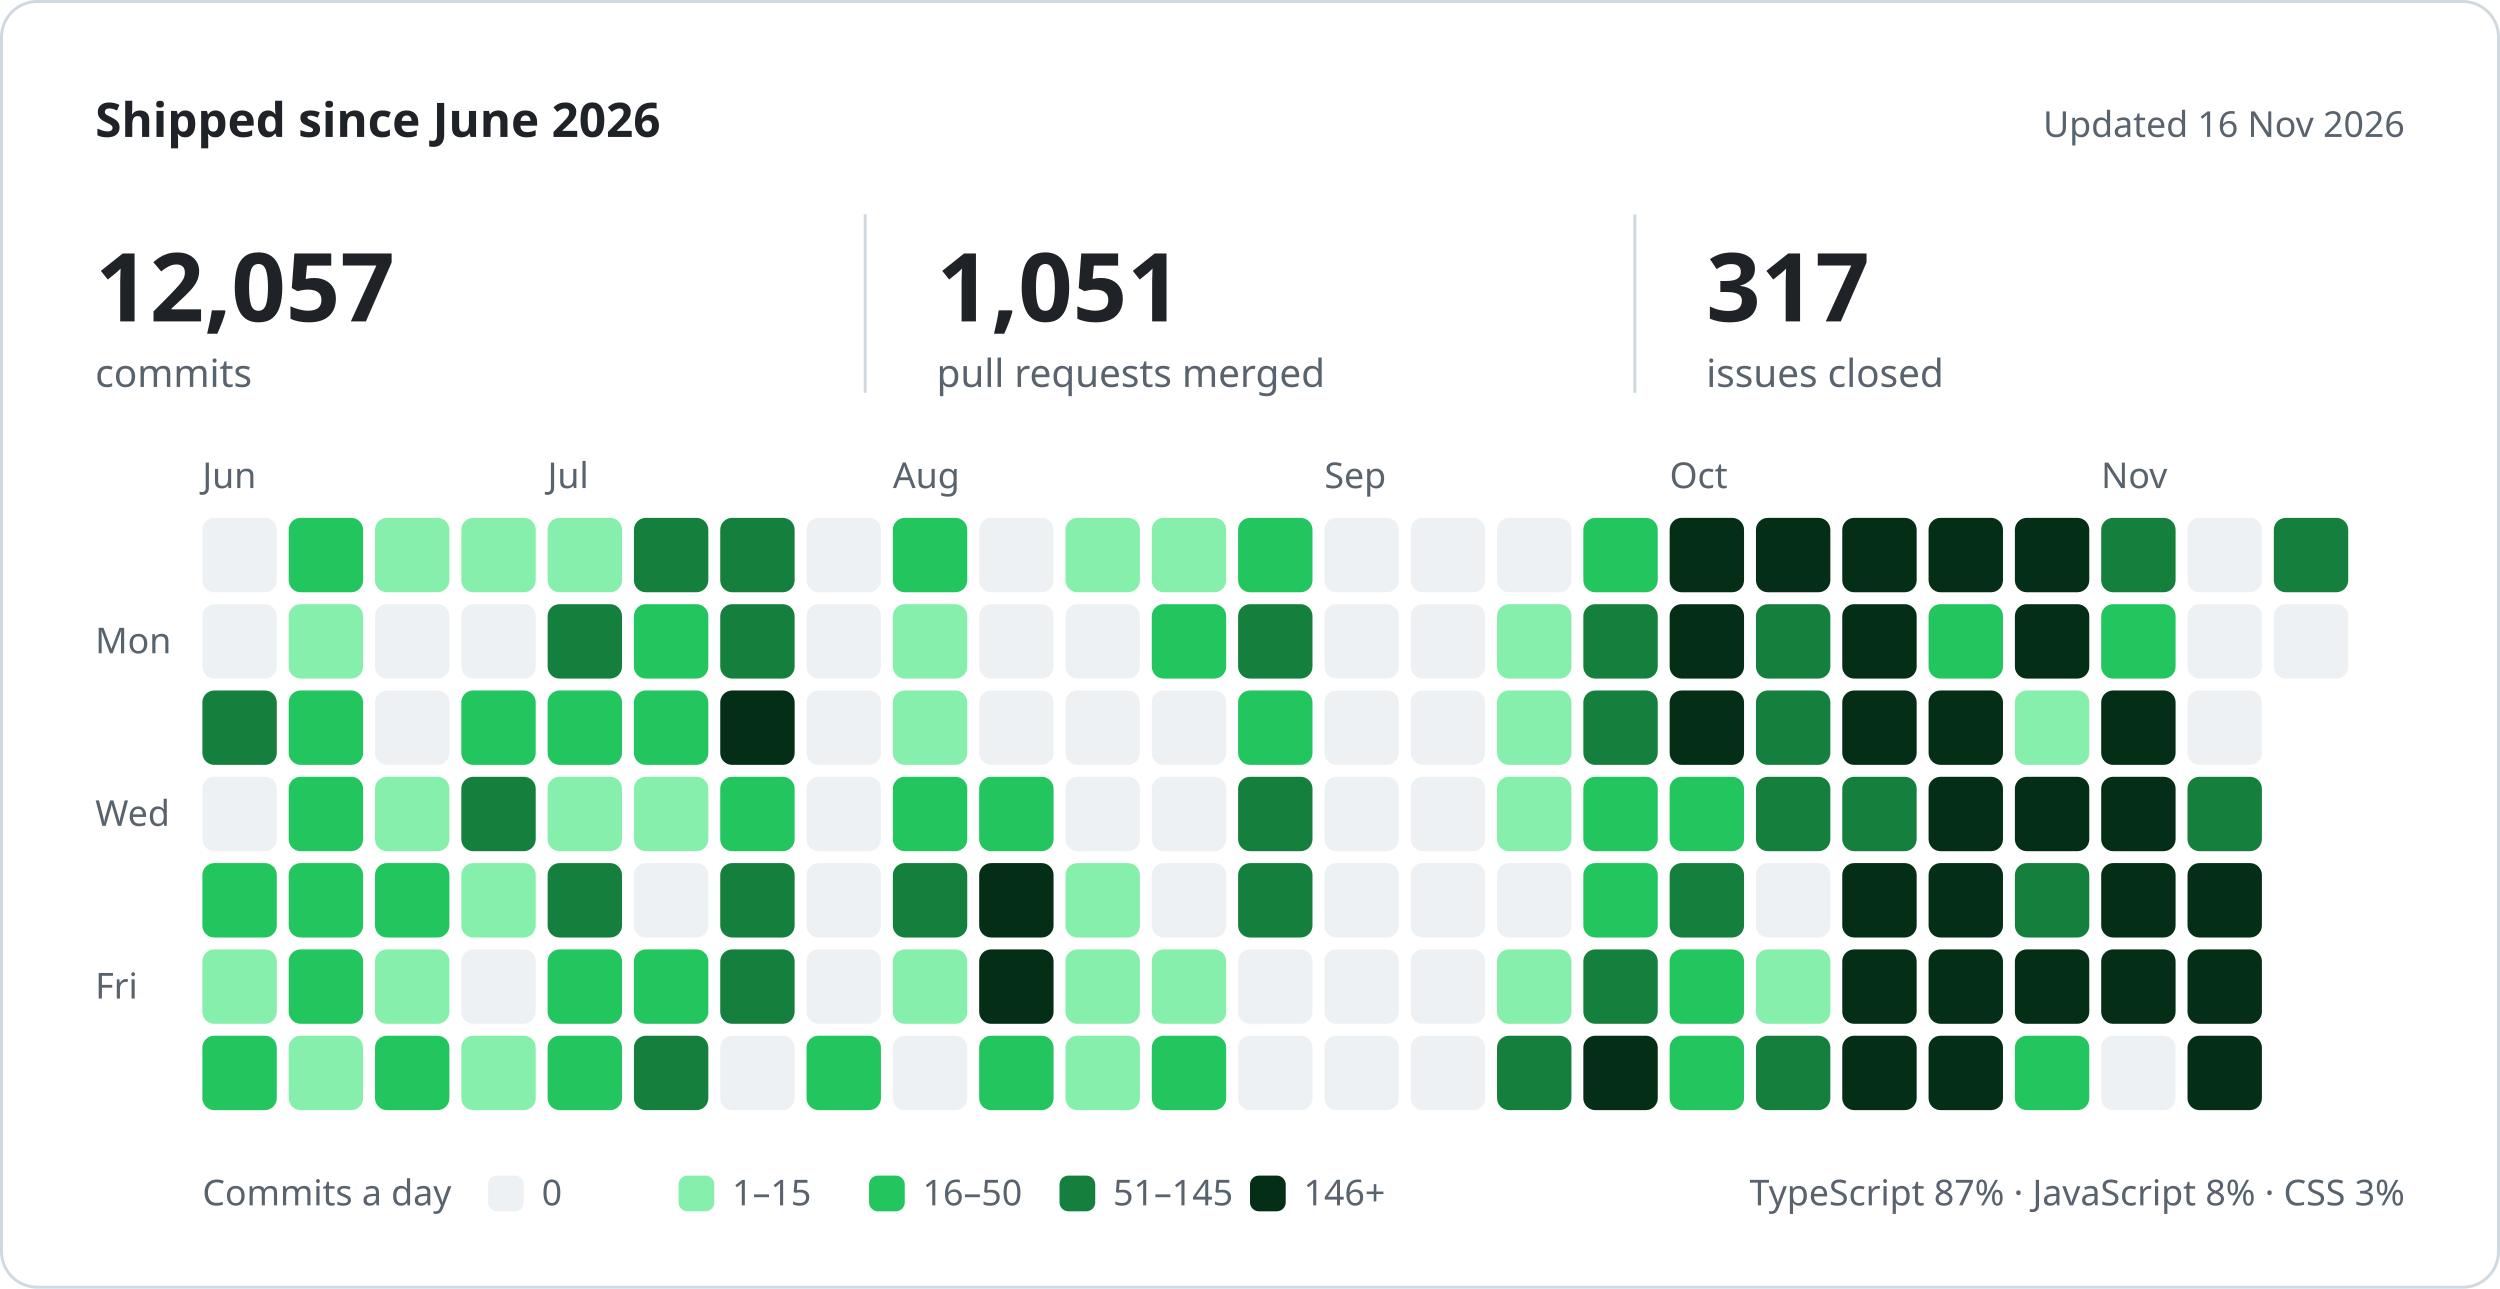
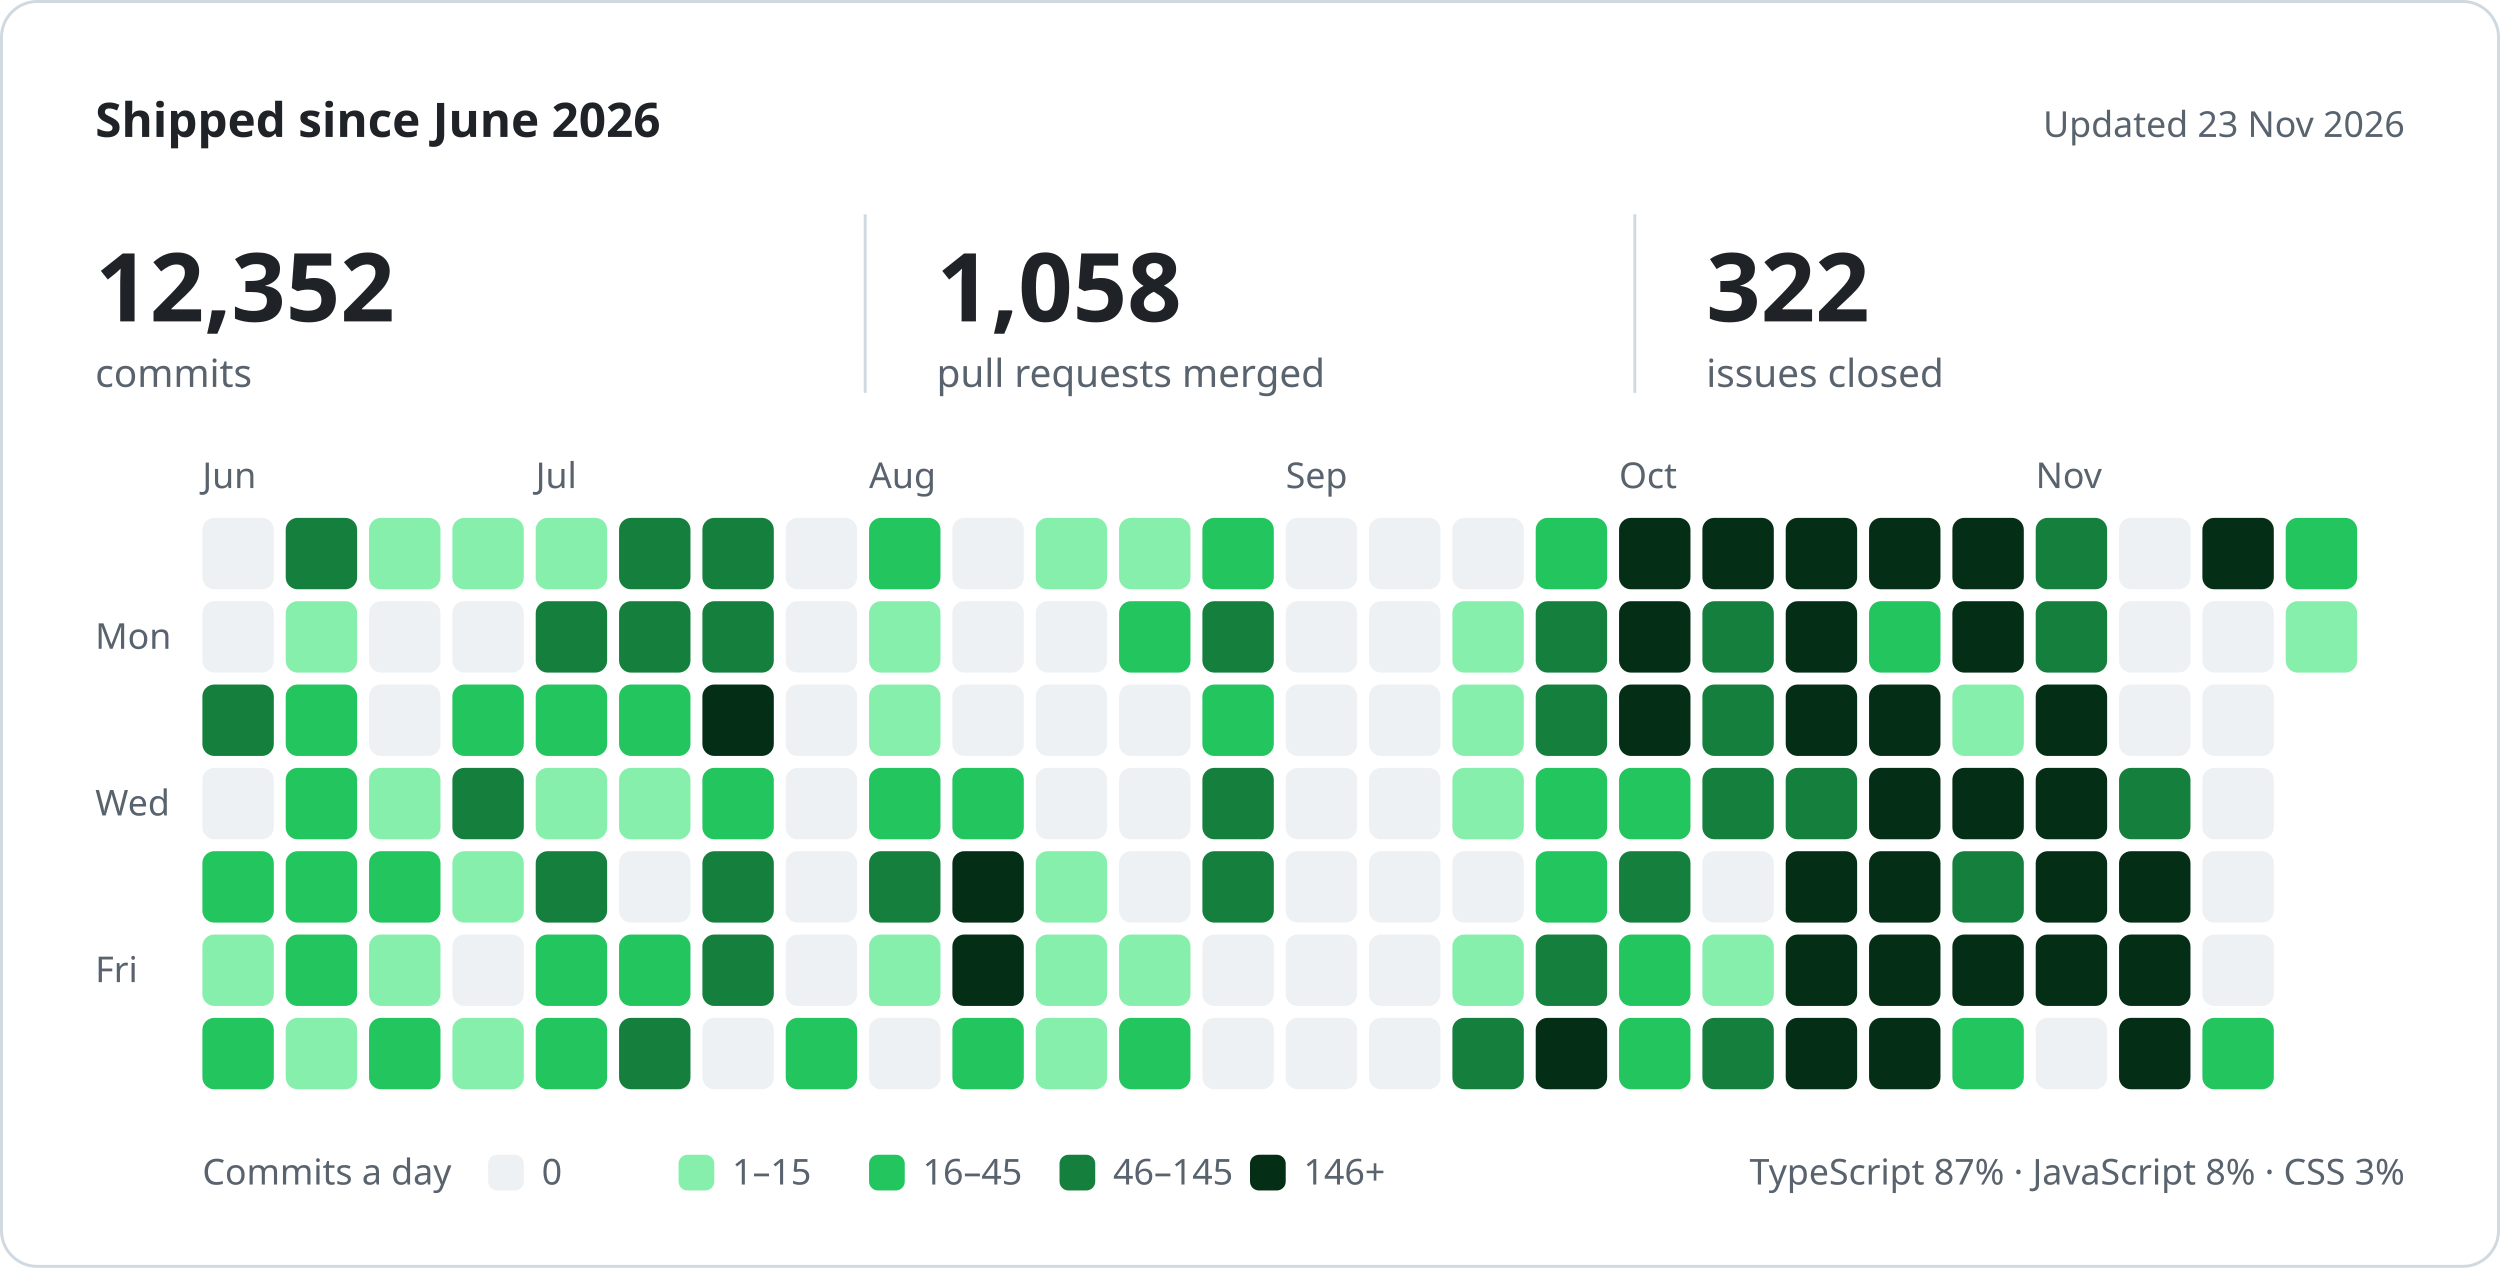
- <svg xmlns="http://www.w3.org/2000/svg" width="840" height="433" viewBox="0 0 840 433" role="img" aria-labelledby="title desc" font-family="-apple-system, BlinkMacSystemFont, 'Segoe UI', 'Noto Sans', Helvetica, Arial, sans-serif">
-   <rect x="0.5" y="0.5" width="839" height="432" rx="12" fill="none" stroke="#d1d9e0" />
+ <svg xmlns="http://www.w3.org/2000/svg" width="840" height="426" viewBox="0 0 840 426" role="img" aria-labelledby="title desc" font-family="-apple-system, BlinkMacSystemFont, 'Segoe UI', 'Noto Sans', Helvetica, Arial, sans-serif">
+   <rect x="0.5" y="0.5" width="839" height="425" rx="12" fill="none" stroke="#d1d9e0" />
  <text x="32" y="46" font-size="16" font-weight="600" fill="#1f2328">Shipped since June 2026</text>
-   <text x="808" y="46" font-size="12" text-anchor="end" fill="#59636e">Updated 16 Nov 2026</text>
-   <text x="32.0" y="108" font-size="32" font-weight="600" fill="#1f2328">12,057</text>
+   <text x="808" y="46" font-size="12" text-anchor="end" fill="#59636e">Updated 23 Nov 2026</text>
+   <text x="32.0" y="108" font-size="32" font-weight="600" fill="#1f2328">12,352</text>
  <text x="32.0" y="130" font-size="13" fill="#59636e">commits</text>
  <line x1="290.7" y1="72" x2="290.7" y2="132" stroke="#d1d9e0" />
-   <text x="314.7" y="108" font-size="32" font-weight="600" fill="#1f2328">1,051</text>
+   <text x="314.7" y="108" font-size="32" font-weight="600" fill="#1f2328">1,058</text>
  <text x="314.7" y="130" font-size="13" fill="#59636e">pull requests merged</text>
  <line x1="549.3" y1="72" x2="549.3" y2="132" stroke="#d1d9e0" />
-   <text x="573.3" y="108" font-size="32" font-weight="600" fill="#1f2328">317</text>
+   <text x="573.3" y="108" font-size="32" font-weight="600" fill="#1f2328">322</text>
  <text x="573.3" y="130" font-size="13" fill="#59636e">issues closed</text>
  <text x="68" y="164" font-size="12" fill="#59636e">Jun</text>
-   <rect x="68" y="174" width="25" height="25" rx="4" fill="#eef1f4" />
-   <rect x="68" y="203" width="25" height="25" rx="4" fill="#eef1f4" />
-   <rect x="68" y="232" width="25" height="25" rx="4" fill="#15803d" />
-   <rect x="68" y="261" width="25" height="25" rx="4" fill="#eef1f4" />
-   <rect x="68" y="290" width="25" height="25" rx="4" fill="#22c55e" />
-   <rect x="68" y="319" width="25" height="25" rx="4" fill="#86efac" />
-   <rect x="68" y="348" width="25" height="25" rx="4" fill="#22c55e" />
-   <rect x="97" y="174" width="25" height="25" rx="4" fill="#22c55e" />
-   <rect x="97" y="203" width="25" height="25" rx="4" fill="#86efac" />
-   <rect x="97" y="232" width="25" height="25" rx="4" fill="#22c55e" />
-   <rect x="97" y="261" width="25" height="25" rx="4" fill="#22c55e" />
-   <rect x="97" y="290" width="25" height="25" rx="4" fill="#22c55e" />
-   <rect x="97" y="319" width="25" height="25" rx="4" fill="#22c55e" />
-   <rect x="97" y="348" width="25" height="25" rx="4" fill="#86efac" />
-   <rect x="126" y="174" width="25" height="25" rx="4" fill="#86efac" />
-   <rect x="126" y="203" width="25" height="25" rx="4" fill="#eef1f4" />
-   <rect x="126" y="232" width="25" height="25" rx="4" fill="#eef1f4" />
-   <rect x="126" y="261" width="25" height="25" rx="4" fill="#86efac" />
-   <rect x="126" y="290" width="25" height="25" rx="4" fill="#22c55e" />
-   <rect x="126" y="319" width="25" height="25" rx="4" fill="#86efac" />
-   <rect x="126" y="348" width="25" height="25" rx="4" fill="#22c55e" />
-   <rect x="155" y="174" width="25" height="25" rx="4" fill="#86efac" />
-   <rect x="155" y="203" width="25" height="25" rx="4" fill="#eef1f4" />
-   <rect x="155" y="232" width="25" height="25" rx="4" fill="#22c55e" />
-   <rect x="155" y="261" width="25" height="25" rx="4" fill="#15803d" />
-   <rect x="155" y="290" width="25" height="25" rx="4" fill="#86efac" />
-   <rect x="155" y="319" width="25" height="25" rx="4" fill="#eef1f4" />
-   <rect x="155" y="348" width="25" height="25" rx="4" fill="#86efac" />
-   <text x="184" y="164" font-size="12" fill="#59636e">Jul</text>
-   <rect x="184" y="174" width="25" height="25" rx="4" fill="#86efac" />
-   <rect x="184" y="203" width="25" height="25" rx="4" fill="#15803d" />
-   <rect x="184" y="232" width="25" height="25" rx="4" fill="#22c55e" />
-   <rect x="184" y="261" width="25" height="25" rx="4" fill="#86efac" />
-   <rect x="184" y="290" width="25" height="25" rx="4" fill="#15803d" />
-   <rect x="184" y="319" width="25" height="25" rx="4" fill="#22c55e" />
-   <rect x="184" y="348" width="25" height="25" rx="4" fill="#22c55e" />
-   <rect x="213" y="174" width="25" height="25" rx="4" fill="#15803d" />
-   <rect x="213" y="203" width="25" height="25" rx="4" fill="#22c55e" />
-   <rect x="213" y="232" width="25" height="25" rx="4" fill="#22c55e" />
-   <rect x="213" y="261" width="25" height="25" rx="4" fill="#86efac" />
-   <rect x="213" y="290" width="25" height="25" rx="4" fill="#eef1f4" />
-   <rect x="213" y="319" width="25" height="25" rx="4" fill="#22c55e" />
-   <rect x="213" y="348" width="25" height="25" rx="4" fill="#15803d" />
-   <rect x="242" y="174" width="25" height="25" rx="4" fill="#15803d" />
-   <rect x="242" y="203" width="25" height="25" rx="4" fill="#15803d" />
-   <rect x="242" y="232" width="25" height="25" rx="4" fill="#052e16" />
-   <rect x="242" y="261" width="25" height="25" rx="4" fill="#22c55e" />
-   <rect x="242" y="290" width="25" height="25" rx="4" fill="#15803d" />
-   <rect x="242" y="319" width="25" height="25" rx="4" fill="#15803d" />
-   <rect x="242" y="348" width="25" height="25" rx="4" fill="#eef1f4" />
-   <rect x="271" y="174" width="25" height="25" rx="4" fill="#eef1f4" />
-   <rect x="271" y="203" width="25" height="25" rx="4" fill="#eef1f4" />
-   <rect x="271" y="232" width="25" height="25" rx="4" fill="#eef1f4" />
-   <rect x="271" y="261" width="25" height="25" rx="4" fill="#eef1f4" />
-   <rect x="271" y="290" width="25" height="25" rx="4" fill="#eef1f4" />
-   <rect x="271" y="319" width="25" height="25" rx="4" fill="#eef1f4" />
-   <rect x="271" y="348" width="25" height="25" rx="4" fill="#22c55e" />
-   <text x="300" y="164" font-size="12" fill="#59636e">Aug</text>
-   <rect x="300" y="174" width="25" height="25" rx="4" fill="#22c55e" />
-   <rect x="300" y="203" width="25" height="25" rx="4" fill="#86efac" />
-   <rect x="300" y="232" width="25" height="25" rx="4" fill="#86efac" />
-   <rect x="300" y="261" width="25" height="25" rx="4" fill="#22c55e" />
-   <rect x="300" y="290" width="25" height="25" rx="4" fill="#15803d" />
-   <rect x="300" y="319" width="25" height="25" rx="4" fill="#86efac" />
-   <rect x="300" y="348" width="25" height="25" rx="4" fill="#eef1f4" />
-   <rect x="329" y="174" width="25" height="25" rx="4" fill="#eef1f4" />
-   <rect x="329" y="203" width="25" height="25" rx="4" fill="#eef1f4" />
-   <rect x="329" y="232" width="25" height="25" rx="4" fill="#eef1f4" />
-   <rect x="329" y="261" width="25" height="25" rx="4" fill="#22c55e" />
-   <rect x="329" y="290" width="25" height="25" rx="4" fill="#052e16" />
-   <rect x="329" y="319" width="25" height="25" rx="4" fill="#052e16" />
-   <rect x="329" y="348" width="25" height="25" rx="4" fill="#22c55e" />
-   <rect x="358" y="174" width="25" height="25" rx="4" fill="#86efac" />
-   <rect x="358" y="203" width="25" height="25" rx="4" fill="#eef1f4" />
-   <rect x="358" y="232" width="25" height="25" rx="4" fill="#eef1f4" />
-   <rect x="358" y="261" width="25" height="25" rx="4" fill="#eef1f4" />
-   <rect x="358" y="290" width="25" height="25" rx="4" fill="#86efac" />
-   <rect x="358" y="319" width="25" height="25" rx="4" fill="#86efac" />
-   <rect x="358" y="348" width="25" height="25" rx="4" fill="#86efac" />
-   <rect x="387" y="174" width="25" height="25" rx="4" fill="#86efac" />
-   <rect x="387" y="203" width="25" height="25" rx="4" fill="#22c55e" />
-   <rect x="387" y="232" width="25" height="25" rx="4" fill="#eef1f4" />
-   <rect x="387" y="261" width="25" height="25" rx="4" fill="#eef1f4" />
-   <rect x="387" y="290" width="25" height="25" rx="4" fill="#eef1f4" />
-   <rect x="387" y="319" width="25" height="25" rx="4" fill="#86efac" />
-   <rect x="387" y="348" width="25" height="25" rx="4" fill="#22c55e" />
-   <rect x="416" y="174" width="25" height="25" rx="4" fill="#22c55e" />
-   <rect x="416" y="203" width="25" height="25" rx="4" fill="#15803d" />
-   <rect x="416" y="232" width="25" height="25" rx="4" fill="#22c55e" />
-   <rect x="416" y="261" width="25" height="25" rx="4" fill="#15803d" />
-   <rect x="416" y="290" width="25" height="25" rx="4" fill="#15803d" />
-   <rect x="416" y="319" width="25" height="25" rx="4" fill="#eef1f4" />
-   <rect x="416" y="348" width="25" height="25" rx="4" fill="#eef1f4" />
-   <text x="445" y="164" font-size="12" fill="#59636e">Sep</text>
-   <rect x="445" y="174" width="25" height="25" rx="4" fill="#eef1f4" />
-   <rect x="445" y="203" width="25" height="25" rx="4" fill="#eef1f4" />
-   <rect x="445" y="232" width="25" height="25" rx="4" fill="#eef1f4" />
-   <rect x="445" y="261" width="25" height="25" rx="4" fill="#eef1f4" />
-   <rect x="445" y="290" width="25" height="25" rx="4" fill="#eef1f4" />
-   <rect x="445" y="319" width="25" height="25" rx="4" fill="#eef1f4" />
-   <rect x="445" y="348" width="25" height="25" rx="4" fill="#eef1f4" />
-   <rect x="474" y="174" width="25" height="25" rx="4" fill="#eef1f4" />
-   <rect x="474" y="203" width="25" height="25" rx="4" fill="#eef1f4" />
-   <rect x="474" y="232" width="25" height="25" rx="4" fill="#eef1f4" />
-   <rect x="474" y="261" width="25" height="25" rx="4" fill="#eef1f4" />
-   <rect x="474" y="290" width="25" height="25" rx="4" fill="#eef1f4" />
-   <rect x="474" y="319" width="25" height="25" rx="4" fill="#eef1f4" />
-   <rect x="474" y="348" width="25" height="25" rx="4" fill="#eef1f4" />
-   <rect x="503" y="174" width="25" height="25" rx="4" fill="#eef1f4" />
-   <rect x="503" y="203" width="25" height="25" rx="4" fill="#86efac" />
-   <rect x="503" y="232" width="25" height="25" rx="4" fill="#86efac" />
-   <rect x="503" y="261" width="25" height="25" rx="4" fill="#86efac" />
-   <rect x="503" y="290" width="25" height="25" rx="4" fill="#eef1f4" />
-   <rect x="503" y="319" width="25" height="25" rx="4" fill="#86efac" />
-   <rect x="503" y="348" width="25" height="25" rx="4" fill="#15803d" />
-   <rect x="532" y="174" width="25" height="25" rx="4" fill="#22c55e" />
-   <rect x="532" y="203" width="25" height="25" rx="4" fill="#15803d" />
-   <rect x="532" y="232" width="25" height="25" rx="4" fill="#15803d" />
-   <rect x="532" y="261" width="25" height="25" rx="4" fill="#22c55e" />
-   <rect x="532" y="290" width="25" height="25" rx="4" fill="#22c55e" />
-   <rect x="532" y="319" width="25" height="25" rx="4" fill="#15803d" />
-   <rect x="532" y="348" width="25" height="25" rx="4" fill="#052e16" />
-   <text x="561" y="164" font-size="12" fill="#59636e">Oct</text>
-   <rect x="561" y="174" width="25" height="25" rx="4" fill="#052e16" />
-   <rect x="561" y="203" width="25" height="25" rx="4" fill="#052e16" />
-   <rect x="561" y="232" width="25" height="25" rx="4" fill="#052e16" />
-   <rect x="561" y="261" width="25" height="25" rx="4" fill="#22c55e" />
-   <rect x="561" y="290" width="25" height="25" rx="4" fill="#15803d" />
-   <rect x="561" y="319" width="25" height="25" rx="4" fill="#22c55e" />
-   <rect x="561" y="348" width="25" height="25" rx="4" fill="#22c55e" />
-   <rect x="590" y="174" width="25" height="25" rx="4" fill="#052e16" />
-   <rect x="590" y="203" width="25" height="25" rx="4" fill="#15803d" />
-   <rect x="590" y="232" width="25" height="25" rx="4" fill="#15803d" />
-   <rect x="590" y="261" width="25" height="25" rx="4" fill="#15803d" />
-   <rect x="590" y="290" width="25" height="25" rx="4" fill="#eef1f4" />
-   <rect x="590" y="319" width="25" height="25" rx="4" fill="#86efac" />
-   <rect x="590" y="348" width="25" height="25" rx="4" fill="#15803d" />
-   <rect x="619" y="174" width="25" height="25" rx="4" fill="#052e16" />
-   <rect x="619" y="203" width="25" height="25" rx="4" fill="#052e16" />
-   <rect x="619" y="232" width="25" height="25" rx="4" fill="#052e16" />
-   <rect x="619" y="261" width="25" height="25" rx="4" fill="#15803d" />
-   <rect x="619" y="290" width="25" height="25" rx="4" fill="#052e16" />
-   <rect x="619" y="319" width="25" height="25" rx="4" fill="#052e16" />
-   <rect x="619" y="348" width="25" height="25" rx="4" fill="#052e16" />
-   <rect x="648" y="174" width="25" height="25" rx="4" fill="#052e16" />
-   <rect x="648" y="203" width="25" height="25" rx="4" fill="#22c55e" />
-   <rect x="648" y="232" width="25" height="25" rx="4" fill="#052e16" />
-   <rect x="648" y="261" width="25" height="25" rx="4" fill="#052e16" />
-   <rect x="648" y="290" width="25" height="25" rx="4" fill="#052e16" />
-   <rect x="648" y="319" width="25" height="25" rx="4" fill="#052e16" />
-   <rect x="648" y="348" width="25" height="25" rx="4" fill="#052e16" />
-   <rect x="677" y="174" width="25" height="25" rx="4" fill="#052e16" />
-   <rect x="677" y="203" width="25" height="25" rx="4" fill="#052e16" />
-   <rect x="677" y="232" width="25" height="25" rx="4" fill="#86efac" />
-   <rect x="677" y="261" width="25" height="25" rx="4" fill="#052e16" />
-   <rect x="677" y="290" width="25" height="25" rx="4" fill="#15803d" />
-   <rect x="677" y="319" width="25" height="25" rx="4" fill="#052e16" />
-   <rect x="677" y="348" width="25" height="25" rx="4" fill="#22c55e" />
-   <text x="706" y="164" font-size="12" fill="#59636e">Nov</text>
-   <rect x="706" y="174" width="25" height="25" rx="4" fill="#15803d" />
-   <rect x="706" y="203" width="25" height="25" rx="4" fill="#22c55e" />
-   <rect x="706" y="232" width="25" height="25" rx="4" fill="#052e16" />
-   <rect x="706" y="261" width="25" height="25" rx="4" fill="#052e16" />
-   <rect x="706" y="290" width="25" height="25" rx="4" fill="#052e16" />
-   <rect x="706" y="319" width="25" height="25" rx="4" fill="#052e16" />
-   <rect x="706" y="348" width="25" height="25" rx="4" fill="#eef1f4" />
-   <rect x="735" y="174" width="25" height="25" rx="4" fill="#eef1f4" />
-   <rect x="735" y="203" width="25" height="25" rx="4" fill="#eef1f4" />
-   <rect x="735" y="232" width="25" height="25" rx="4" fill="#eef1f4" />
-   <rect x="735" y="261" width="25" height="25" rx="4" fill="#15803d" />
-   <rect x="735" y="290" width="25" height="25" rx="4" fill="#052e16" />
-   <rect x="735" y="319" width="25" height="25" rx="4" fill="#052e16" />
-   <rect x="735" y="348" width="25" height="25" rx="4" fill="#052e16" />
-   <rect x="764" y="174" width="25" height="25" rx="4" fill="#15803d" />
-   <rect x="764" y="203" width="25" height="25" rx="4" fill="#eef1f4" />
-   <text x="32" y="219.5" font-size="12" fill="#59636e">Mon</text>
-   <text x="32" y="277.5" font-size="12" fill="#59636e">Wed</text>
-   <text x="32" y="335.5" font-size="12" fill="#59636e">Fri</text>
-   <text x="68" y="405" font-size="12" fill="#59636e">Commits a day</text>
-   <rect x="164" y="395" width="12" height="12" rx="3" fill="#eef1f4" />
-   <text x="182" y="405" font-size="12" fill="#59636e">0</text>
-   <rect x="228" y="395" width="12" height="12" rx="3" fill="#86efac" />
-   <text x="246" y="405" font-size="12" fill="#59636e">1–15</text>
-   <rect x="292" y="395" width="12" height="12" rx="3" fill="#22c55e" />
-   <text x="310" y="405" font-size="12" fill="#59636e">16–50</text>
-   <rect x="356" y="395" width="12" height="12" rx="3" fill="#15803d" />
-   <text x="374" y="405" font-size="12" fill="#59636e">51–145</text>
-   <rect x="420" y="395" width="12" height="12" rx="3" fill="#052e16" />
-   <text x="438" y="405" font-size="12" fill="#59636e">146+</text>
-   <text x="808" y="405" font-size="12" text-anchor="end" fill="#59636e">TypeScript 87% · JavaScript 8% · CSS 3%</text>
+   <rect x="68" y="174" width="24" height="24" rx="4" fill="#eef1f4" />
+   <rect x="68" y="202" width="24" height="24" rx="4" fill="#eef1f4" />
+   <rect x="68" y="230" width="24" height="24" rx="4" fill="#15803d" />
+   <rect x="68" y="258" width="24" height="24" rx="4" fill="#eef1f4" />
+   <rect x="68" y="286" width="24" height="24" rx="4" fill="#22c55e" />
+   <rect x="68" y="314" width="24" height="24" rx="4" fill="#86efac" />
+   <rect x="68" y="342" width="24" height="24" rx="4" fill="#22c55e" />
+   <rect x="96" y="174" width="24" height="24" rx="4" fill="#15803d" />
+   <rect x="96" y="202" width="24" height="24" rx="4" fill="#86efac" />
+   <rect x="96" y="230" width="24" height="24" rx="4" fill="#22c55e" />
+   <rect x="96" y="258" width="24" height="24" rx="4" fill="#22c55e" />
+   <rect x="96" y="286" width="24" height="24" rx="4" fill="#22c55e" />
+   <rect x="96" y="314" width="24" height="24" rx="4" fill="#22c55e" />
+   <rect x="96" y="342" width="24" height="24" rx="4" fill="#86efac" />
+   <rect x="124" y="174" width="24" height="24" rx="4" fill="#86efac" />
+   <rect x="124" y="202" width="24" height="24" rx="4" fill="#eef1f4" />
+   <rect x="124" y="230" width="24" height="24" rx="4" fill="#eef1f4" />
+   <rect x="124" y="258" width="24" height="24" rx="4" fill="#86efac" />
+   <rect x="124" y="286" width="24" height="24" rx="4" fill="#22c55e" />
+   <rect x="124" y="314" width="24" height="24" rx="4" fill="#86efac" />
+   <rect x="124" y="342" width="24" height="24" rx="4" fill="#22c55e" />
+   <rect x="152" y="174" width="24" height="24" rx="4" fill="#86efac" />
+   <rect x="152" y="202" width="24" height="24" rx="4" fill="#eef1f4" />
+   <rect x="152" y="230" width="24" height="24" rx="4" fill="#22c55e" />
+   <rect x="152" y="258" width="24" height="24" rx="4" fill="#15803d" />
+   <rect x="152" y="286" width="24" height="24" rx="4" fill="#86efac" />
+   <rect x="152" y="314" width="24" height="24" rx="4" fill="#eef1f4" />
+   <rect x="152" y="342" width="24" height="24" rx="4" fill="#86efac" />
+   <text x="180" y="164" font-size="12" fill="#59636e">Jul</text>
+   <rect x="180" y="174" width="24" height="24" rx="4" fill="#86efac" />
+   <rect x="180" y="202" width="24" height="24" rx="4" fill="#15803d" />
+   <rect x="180" y="230" width="24" height="24" rx="4" fill="#22c55e" />
+   <rect x="180" y="258" width="24" height="24" rx="4" fill="#86efac" />
+   <rect x="180" y="286" width="24" height="24" rx="4" fill="#15803d" />
+   <rect x="180" y="314" width="24" height="24" rx="4" fill="#22c55e" />
+   <rect x="180" y="342" width="24" height="24" rx="4" fill="#22c55e" />
+   <rect x="208" y="174" width="24" height="24" rx="4" fill="#15803d" />
+   <rect x="208" y="202" width="24" height="24" rx="4" fill="#15803d" />
+   <rect x="208" y="230" width="24" height="24" rx="4" fill="#22c55e" />
+   <rect x="208" y="258" width="24" height="24" rx="4" fill="#86efac" />
+   <rect x="208" y="286" width="24" height="24" rx="4" fill="#eef1f4" />
+   <rect x="208" y="314" width="24" height="24" rx="4" fill="#22c55e" />
+   <rect x="208" y="342" width="24" height="24" rx="4" fill="#15803d" />
+   <rect x="236" y="174" width="24" height="24" rx="4" fill="#15803d" />
+   <rect x="236" y="202" width="24" height="24" rx="4" fill="#15803d" />
+   <rect x="236" y="230" width="24" height="24" rx="4" fill="#052e16" />
+   <rect x="236" y="258" width="24" height="24" rx="4" fill="#22c55e" />
+   <rect x="236" y="286" width="24" height="24" rx="4" fill="#15803d" />
+   <rect x="236" y="314" width="24" height="24" rx="4" fill="#15803d" />
+   <rect x="236" y="342" width="24" height="24" rx="4" fill="#eef1f4" />
+   <rect x="264" y="174" width="24" height="24" rx="4" fill="#eef1f4" />
+   <rect x="264" y="202" width="24" height="24" rx="4" fill="#eef1f4" />
+   <rect x="264" y="230" width="24" height="24" rx="4" fill="#eef1f4" />
+   <rect x="264" y="258" width="24" height="24" rx="4" fill="#eef1f4" />
+   <rect x="264" y="286" width="24" height="24" rx="4" fill="#eef1f4" />
+   <rect x="264" y="314" width="24" height="24" rx="4" fill="#eef1f4" />
+   <rect x="264" y="342" width="24" height="24" rx="4" fill="#22c55e" />
+   <text x="292" y="164" font-size="12" fill="#59636e">Aug</text>
+   <rect x="292" y="174" width="24" height="24" rx="4" fill="#22c55e" />
+   <rect x="292" y="202" width="24" height="24" rx="4" fill="#86efac" />
+   <rect x="292" y="230" width="24" height="24" rx="4" fill="#86efac" />
+   <rect x="292" y="258" width="24" height="24" rx="4" fill="#22c55e" />
+   <rect x="292" y="286" width="24" height="24" rx="4" fill="#15803d" />
+   <rect x="292" y="314" width="24" height="24" rx="4" fill="#86efac" />
+   <rect x="292" y="342" width="24" height="24" rx="4" fill="#eef1f4" />
+   <rect x="320" y="174" width="24" height="24" rx="4" fill="#eef1f4" />
+   <rect x="320" y="202" width="24" height="24" rx="4" fill="#eef1f4" />
+   <rect x="320" y="230" width="24" height="24" rx="4" fill="#eef1f4" />
+   <rect x="320" y="258" width="24" height="24" rx="4" fill="#22c55e" />
+   <rect x="320" y="286" width="24" height="24" rx="4" fill="#052e16" />
+   <rect x="320" y="314" width="24" height="24" rx="4" fill="#052e16" />
+   <rect x="320" y="342" width="24" height="24" rx="4" fill="#22c55e" />
+   <rect x="348" y="174" width="24" height="24" rx="4" fill="#86efac" />
+   <rect x="348" y="202" width="24" height="24" rx="4" fill="#eef1f4" />
+   <rect x="348" y="230" width="24" height="24" rx="4" fill="#eef1f4" />
+   <rect x="348" y="258" width="24" height="24" rx="4" fill="#eef1f4" />
+   <rect x="348" y="286" width="24" height="24" rx="4" fill="#86efac" />
+   <rect x="348" y="314" width="24" height="24" rx="4" fill="#86efac" />
+   <rect x="348" y="342" width="24" height="24" rx="4" fill="#86efac" />
+   <rect x="376" y="174" width="24" height="24" rx="4" fill="#86efac" />
+   <rect x="376" y="202" width="24" height="24" rx="4" fill="#22c55e" />
+   <rect x="376" y="230" width="24" height="24" rx="4" fill="#eef1f4" />
+   <rect x="376" y="258" width="24" height="24" rx="4" fill="#eef1f4" />
+   <rect x="376" y="286" width="24" height="24" rx="4" fill="#eef1f4" />
+   <rect x="376" y="314" width="24" height="24" rx="4" fill="#86efac" />
+   <rect x="376" y="342" width="24" height="24" rx="4" fill="#22c55e" />
+   <rect x="404" y="174" width="24" height="24" rx="4" fill="#22c55e" />
+   <rect x="404" y="202" width="24" height="24" rx="4" fill="#15803d" />
+   <rect x="404" y="230" width="24" height="24" rx="4" fill="#22c55e" />
+   <rect x="404" y="258" width="24" height="24" rx="4" fill="#15803d" />
+   <rect x="404" y="286" width="24" height="24" rx="4" fill="#15803d" />
+   <rect x="404" y="314" width="24" height="24" rx="4" fill="#eef1f4" />
+   <rect x="404" y="342" width="24" height="24" rx="4" fill="#eef1f4" />
+   <text x="432" y="164" font-size="12" fill="#59636e">Sep</text>
+   <rect x="432" y="174" width="24" height="24" rx="4" fill="#eef1f4" />
+   <rect x="432" y="202" width="24" height="24" rx="4" fill="#eef1f4" />
+   <rect x="432" y="230" width="24" height="24" rx="4" fill="#eef1f4" />
+   <rect x="432" y="258" width="24" height="24" rx="4" fill="#eef1f4" />
+   <rect x="432" y="286" width="24" height="24" rx="4" fill="#eef1f4" />
+   <rect x="432" y="314" width="24" height="24" rx="4" fill="#eef1f4" />
+   <rect x="432" y="342" width="24" height="24" rx="4" fill="#eef1f4" />
+   <rect x="460" y="174" width="24" height="24" rx="4" fill="#eef1f4" />
+   <rect x="460" y="202" width="24" height="24" rx="4" fill="#eef1f4" />
+   <rect x="460" y="230" width="24" height="24" rx="4" fill="#eef1f4" />
+   <rect x="460" y="258" width="24" height="24" rx="4" fill="#eef1f4" />
+   <rect x="460" y="286" width="24" height="24" rx="4" fill="#eef1f4" />
+   <rect x="460" y="314" width="24" height="24" rx="4" fill="#eef1f4" />
+   <rect x="460" y="342" width="24" height="24" rx="4" fill="#eef1f4" />
+   <rect x="488" y="174" width="24" height="24" rx="4" fill="#eef1f4" />
+   <rect x="488" y="202" width="24" height="24" rx="4" fill="#86efac" />
+   <rect x="488" y="230" width="24" height="24" rx="4" fill="#86efac" />
+   <rect x="488" y="258" width="24" height="24" rx="4" fill="#86efac" />
+   <rect x="488" y="286" width="24" height="24" rx="4" fill="#eef1f4" />
+   <rect x="488" y="314" width="24" height="24" rx="4" fill="#86efac" />
+   <rect x="488" y="342" width="24" height="24" rx="4" fill="#15803d" />
+   <rect x="516" y="174" width="24" height="24" rx="4" fill="#22c55e" />
+   <rect x="516" y="202" width="24" height="24" rx="4" fill="#15803d" />
+   <rect x="516" y="230" width="24" height="24" rx="4" fill="#15803d" />
+   <rect x="516" y="258" width="24" height="24" rx="4" fill="#22c55e" />
+   <rect x="516" y="286" width="24" height="24" rx="4" fill="#22c55e" />
+   <rect x="516" y="314" width="24" height="24" rx="4" fill="#15803d" />
+   <rect x="516" y="342" width="24" height="24" rx="4" fill="#052e16" />
+   <text x="544" y="164" font-size="12" fill="#59636e">Oct</text>
+   <rect x="544" y="174" width="24" height="24" rx="4" fill="#052e16" />
+   <rect x="544" y="202" width="24" height="24" rx="4" fill="#052e16" />
+   <rect x="544" y="230" width="24" height="24" rx="4" fill="#052e16" />
+   <rect x="544" y="258" width="24" height="24" rx="4" fill="#22c55e" />
+   <rect x="544" y="286" width="24" height="24" rx="4" fill="#15803d" />
+   <rect x="544" y="314" width="24" height="24" rx="4" fill="#22c55e" />
+   <rect x="544" y="342" width="24" height="24" rx="4" fill="#22c55e" />
+   <rect x="572" y="174" width="24" height="24" rx="4" fill="#052e16" />
+   <rect x="572" y="202" width="24" height="24" rx="4" fill="#15803d" />
+   <rect x="572" y="230" width="24" height="24" rx="4" fill="#15803d" />
+   <rect x="572" y="258" width="24" height="24" rx="4" fill="#15803d" />
+   <rect x="572" y="286" width="24" height="24" rx="4" fill="#eef1f4" />
+   <rect x="572" y="314" width="24" height="24" rx="4" fill="#86efac" />
+   <rect x="572" y="342" width="24" height="24" rx="4" fill="#15803d" />
+   <rect x="600" y="174" width="24" height="24" rx="4" fill="#052e16" />
+   <rect x="600" y="202" width="24" height="24" rx="4" fill="#052e16" />
+   <rect x="600" y="230" width="24" height="24" rx="4" fill="#052e16" />
+   <rect x="600" y="258" width="24" height="24" rx="4" fill="#15803d" />
+   <rect x="600" y="286" width="24" height="24" rx="4" fill="#052e16" />
+   <rect x="600" y="314" width="24" height="24" rx="4" fill="#052e16" />
+   <rect x="600" y="342" width="24" height="24" rx="4" fill="#052e16" />
+   <rect x="628" y="174" width="24" height="24" rx="4" fill="#052e16" />
+   <rect x="628" y="202" width="24" height="24" rx="4" fill="#22c55e" />
+   <rect x="628" y="230" width="24" height="24" rx="4" fill="#052e16" />
+   <rect x="628" y="258" width="24" height="24" rx="4" fill="#052e16" />
+   <rect x="628" y="286" width="24" height="24" rx="4" fill="#052e16" />
+   <rect x="628" y="314" width="24" height="24" rx="4" fill="#052e16" />
+   <rect x="628" y="342" width="24" height="24" rx="4" fill="#052e16" />
+   <rect x="656" y="174" width="24" height="24" rx="4" fill="#052e16" />
+   <rect x="656" y="202" width="24" height="24" rx="4" fill="#052e16" />
+   <rect x="656" y="230" width="24" height="24" rx="4" fill="#86efac" />
+   <rect x="656" y="258" width="24" height="24" rx="4" fill="#052e16" />
+   <rect x="656" y="286" width="24" height="24" rx="4" fill="#15803d" />
+   <rect x="656" y="314" width="24" height="24" rx="4" fill="#052e16" />
+   <rect x="656" y="342" width="24" height="24" rx="4" fill="#22c55e" />
+   <text x="684" y="164" font-size="12" fill="#59636e">Nov</text>
+   <rect x="684" y="174" width="24" height="24" rx="4" fill="#15803d" />
+   <rect x="684" y="202" width="24" height="24" rx="4" fill="#15803d" />
+   <rect x="684" y="230" width="24" height="24" rx="4" fill="#052e16" />
+   <rect x="684" y="258" width="24" height="24" rx="4" fill="#052e16" />
+   <rect x="684" y="286" width="24" height="24" rx="4" fill="#052e16" />
+   <rect x="684" y="314" width="24" height="24" rx="4" fill="#052e16" />
+   <rect x="684" y="342" width="24" height="24" rx="4" fill="#eef1f4" />
+   <rect x="712" y="174" width="24" height="24" rx="4" fill="#eef1f4" />
+   <rect x="712" y="202" width="24" height="24" rx="4" fill="#eef1f4" />
+   <rect x="712" y="230" width="24" height="24" rx="4" fill="#eef1f4" />
+   <rect x="712" y="258" width="24" height="24" rx="4" fill="#15803d" />
+   <rect x="712" y="286" width="24" height="24" rx="4" fill="#052e16" />
+   <rect x="712" y="314" width="24" height="24" rx="4" fill="#052e16" />
+   <rect x="712" y="342" width="24" height="24" rx="4" fill="#052e16" />
+   <rect x="740" y="174" width="24" height="24" rx="4" fill="#052e16" />
+   <rect x="740" y="202" width="24" height="24" rx="4" fill="#eef1f4" />
+   <rect x="740" y="230" width="24" height="24" rx="4" fill="#eef1f4" />
+   <rect x="740" y="258" width="24" height="24" rx="4" fill="#eef1f4" />
+   <rect x="740" y="286" width="24" height="24" rx="4" fill="#eef1f4" />
+   <rect x="740" y="314" width="24" height="24" rx="4" fill="#eef1f4" />
+   <rect x="740" y="342" width="24" height="24" rx="4" fill="#22c55e" />
+   <rect x="768" y="174" width="24" height="24" rx="4" fill="#22c55e" />
+   <rect x="768" y="202" width="24" height="24" rx="4" fill="#86efac" />
+   <text x="32" y="218.0" font-size="12" fill="#59636e">Mon</text>
+   <text x="32" y="274.0" font-size="12" fill="#59636e">Wed</text>
+   <text x="32" y="330.0" font-size="12" fill="#59636e">Fri</text>
+   <text x="68" y="398" font-size="12" fill="#59636e">Commits a day</text>
+   <rect x="164" y="388" width="12" height="12" rx="3" fill="#eef1f4" />
+   <text x="182" y="398" font-size="12" fill="#59636e">0</text>
+   <rect x="228" y="388" width="12" height="12" rx="3" fill="#86efac" />
+   <text x="246" y="398" font-size="12" fill="#59636e">1–15</text>
+   <rect x="292" y="388" width="12" height="12" rx="3" fill="#22c55e" />
+   <text x="310" y="398" font-size="12" fill="#59636e">16–45</text>
+   <rect x="356" y="388" width="12" height="12" rx="3" fill="#15803d" />
+   <text x="374" y="398" font-size="12" fill="#59636e">46–145</text>
+   <rect x="420" y="388" width="12" height="12" rx="3" fill="#052e16" />
+   <text x="438" y="398" font-size="12" fill="#59636e">146+</text>
+   <text x="808" y="398" font-size="12" text-anchor="end" fill="#59636e">TypeScript 87% · JavaScript 8% · CSS 3%</text>
</svg>
